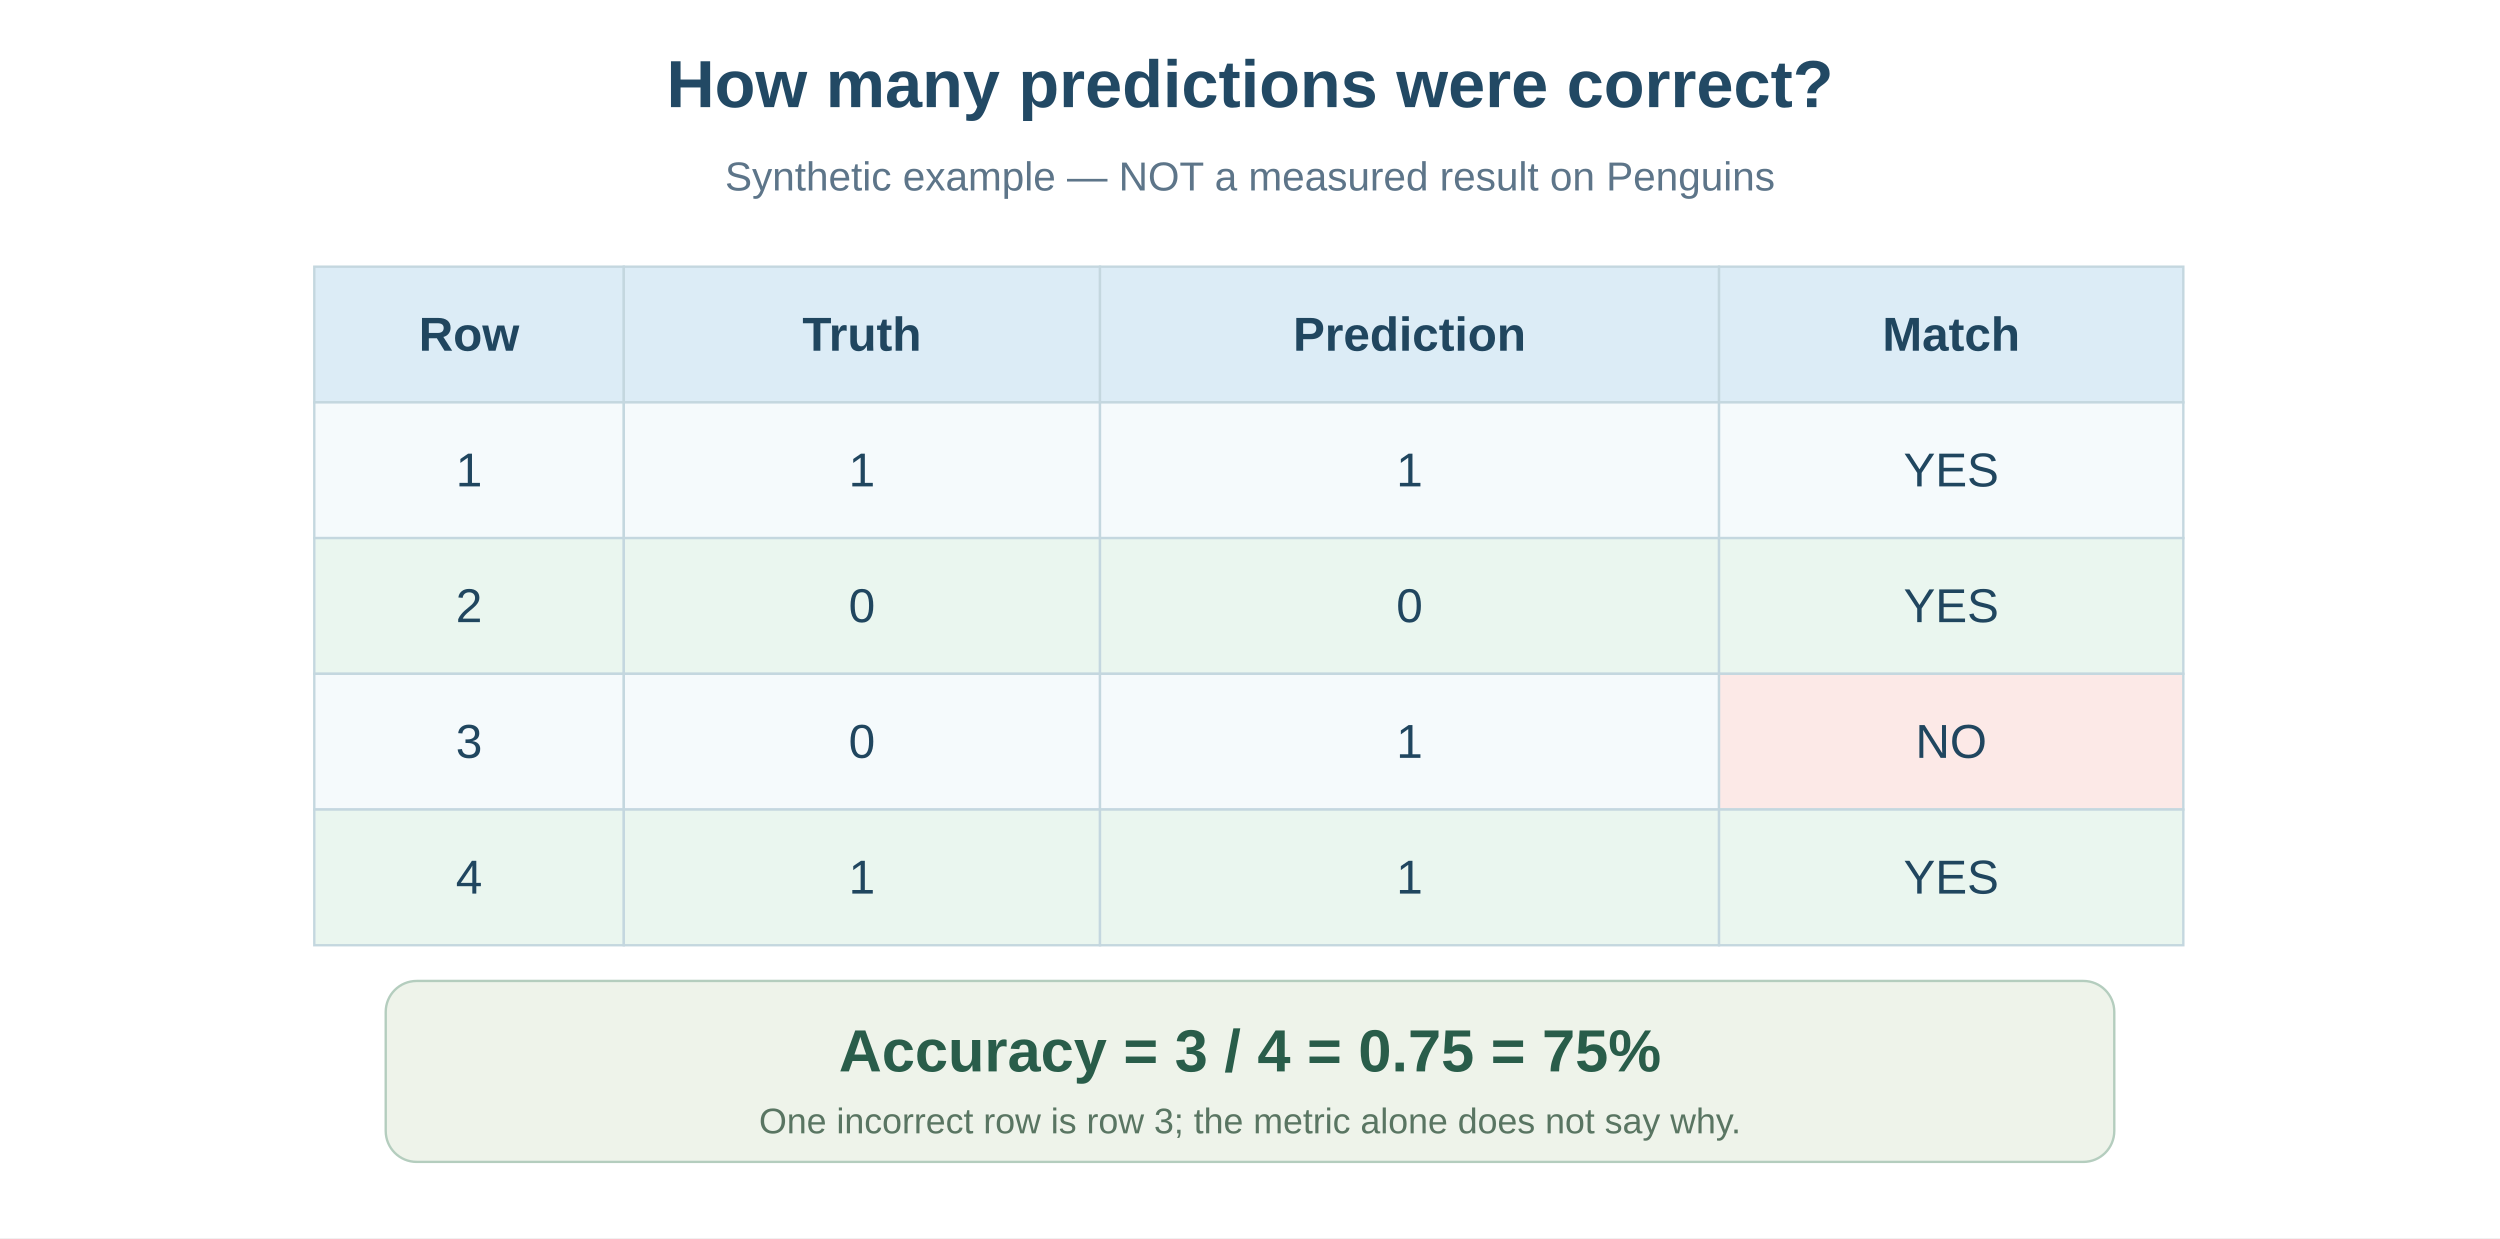
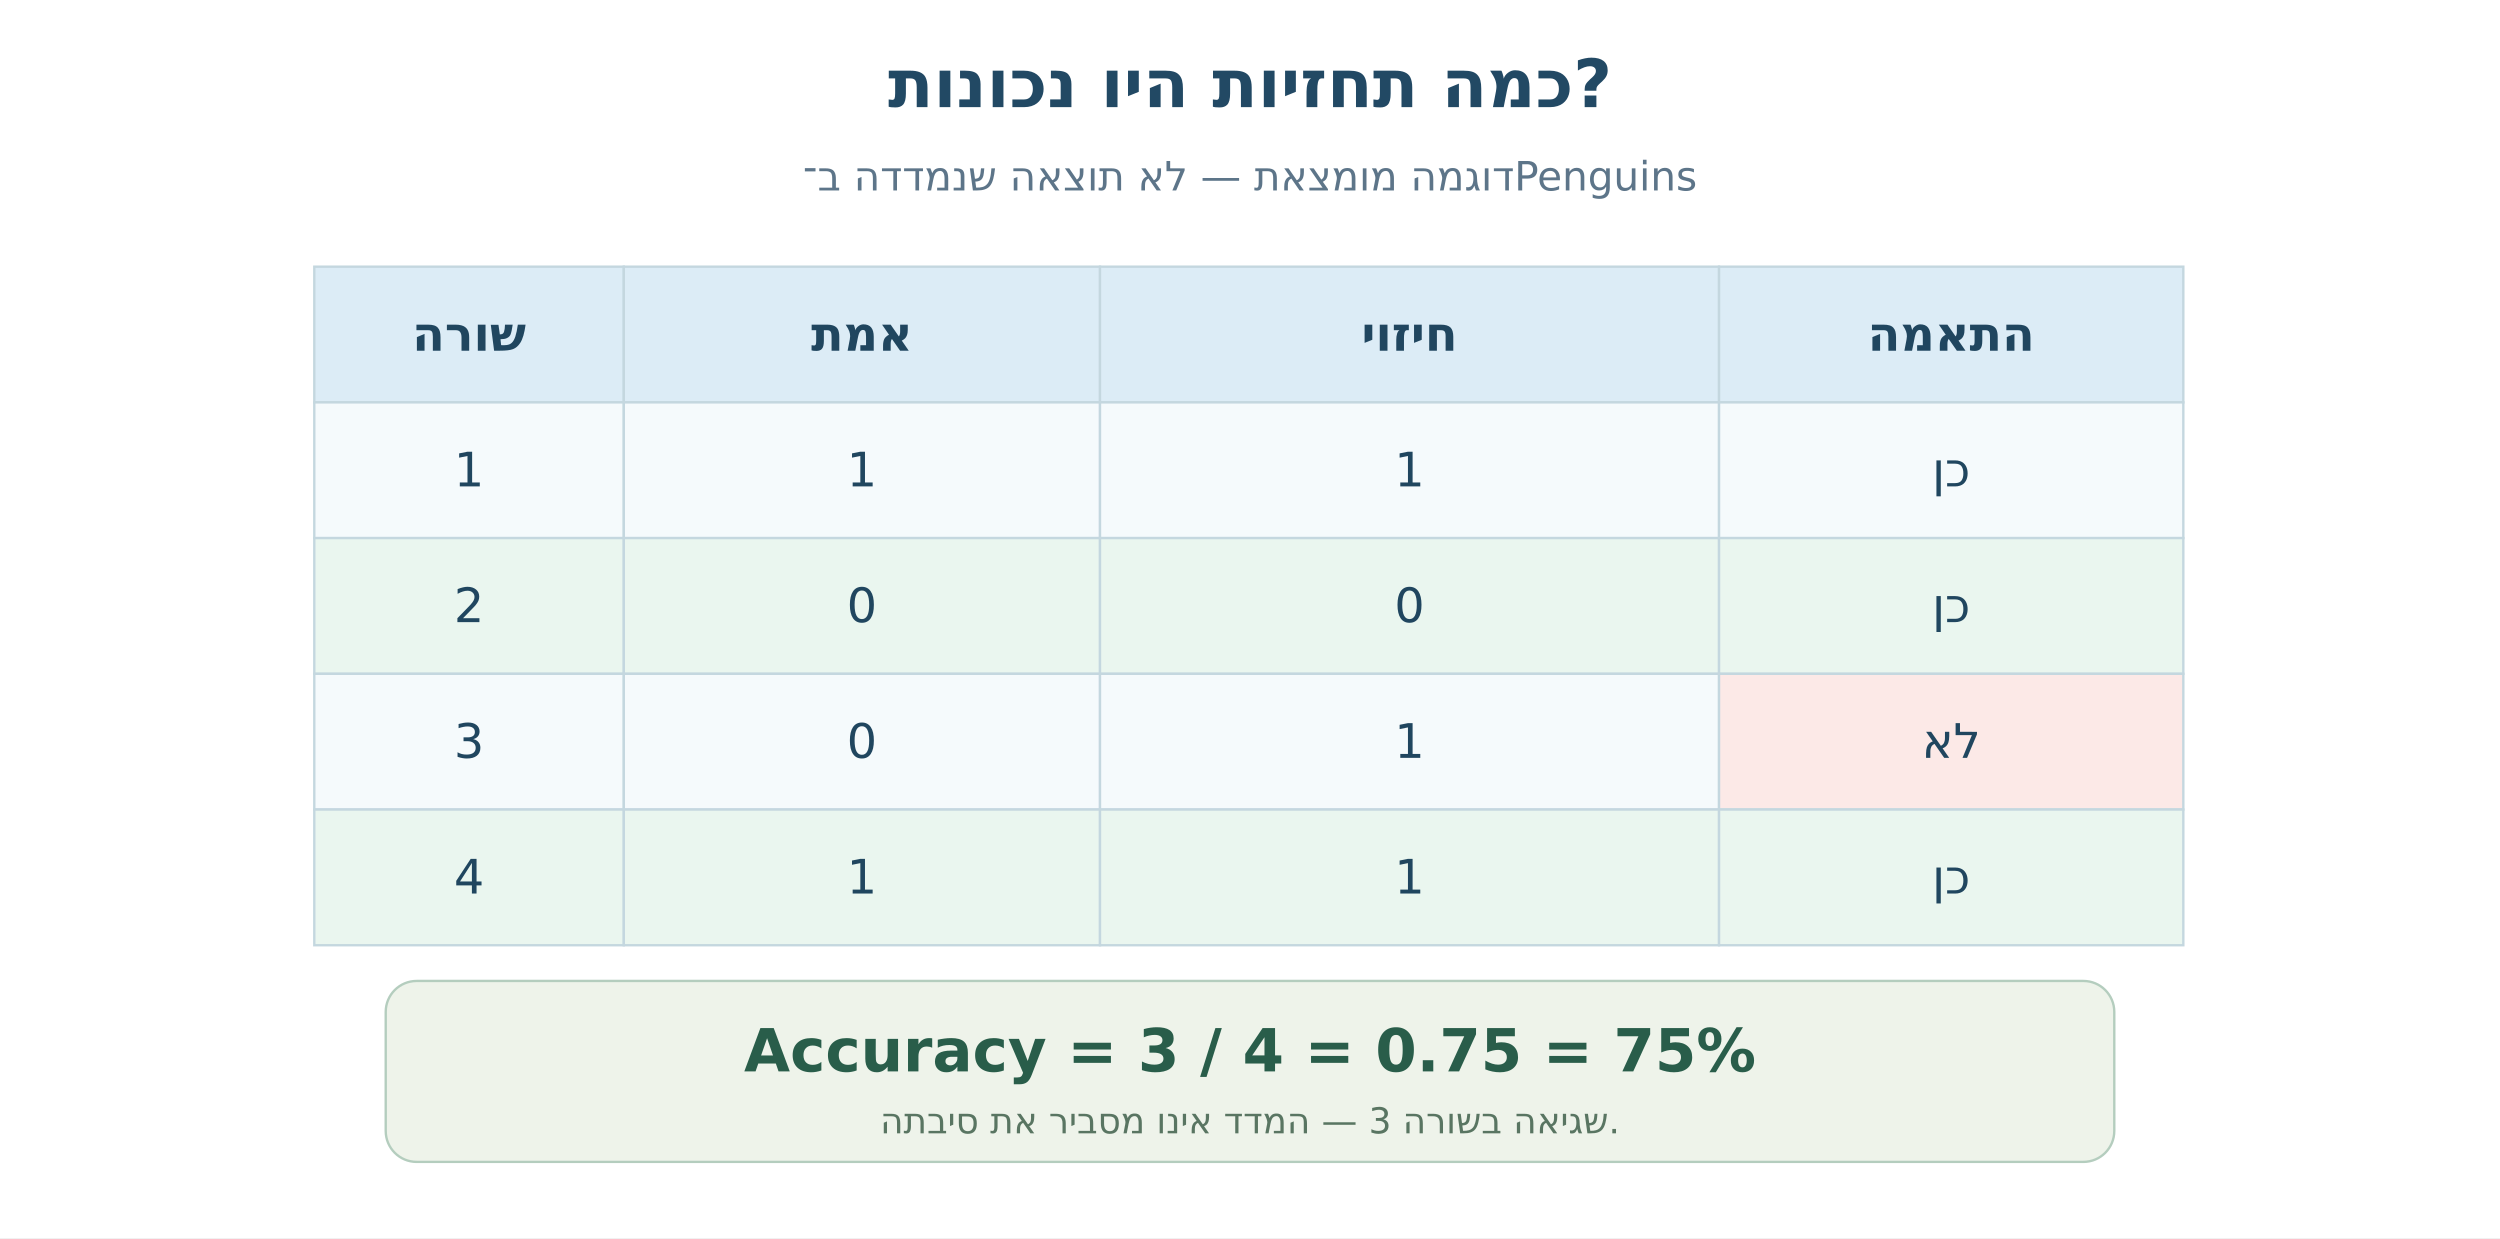
<svg xmlns="http://www.w3.org/2000/svg" width="1050" height="520" viewBox="0 0 1050 520" role="img" aria-label="Synthetic four-row classification example: true values 1 0 0 1 versus predictions 1 0 1 1; three correct and one incorrect; accuracy three quarters equals 75 percent.">
  <rect width="1050" height="520" fill="#fff" />
-   <text x="525" y="45" text-anchor="middle" font-family="Arial,sans-serif" font-size="28" font-weight="bold" fill="#224964">How many predictions were correct?</text>
-   <text x="525" y="80" text-anchor="middle" font-family="Arial,sans-serif" font-size="17" fill="#5d7589">Synthetic example — NOT a measured result on Penguins</text>
+   <text x="525" y="45" text-anchor="middle" font-family="DejaVu Sans,Arial,sans-serif" font-size="28" font-weight="bold" fill="#224964">כמה תחזיות היו נכונות?</text>
+   <text x="525" y="80" text-anchor="middle" font-family="DejaVu Sans,Arial,sans-serif" font-size="17" fill="#5d7589">דוגמה מומצאת — לא תוצאה שנמדדה ב־Penguins</text>
  <rect x="132" y="112" width="130" height="57" fill="#dcecf6" stroke="#c4d7df" />
-   <text x="197" y="147.3" text-anchor="middle" font-family="Arial,sans-serif" font-size="20" font-weight="bold" fill="#20465f">Row</text>
+   <text x="197" y="147.3" text-anchor="middle" font-family="DejaVu Sans,Arial,sans-serif" font-size="20" font-weight="bold" fill="#20465f">שורה</text>
  <rect x="262" y="112" width="200" height="57" fill="#dcecf6" stroke="#c4d7df" />
-   <text x="362" y="147.3" text-anchor="middle" font-family="Arial,sans-serif" font-size="20" font-weight="bold" fill="#20465f">Truth</text>
+   <text x="362" y="147.3" text-anchor="middle" font-family="DejaVu Sans,Arial,sans-serif" font-size="20" font-weight="bold" fill="#20465f">אמת</text>
  <rect x="462" y="112" width="260" height="57" fill="#dcecf6" stroke="#c4d7df" />
-   <text x="592" y="147.3" text-anchor="middle" font-family="Arial,sans-serif" font-size="20" font-weight="bold" fill="#20465f">Prediction</text>
+   <text x="592" y="147.3" text-anchor="middle" font-family="DejaVu Sans,Arial,sans-serif" font-size="20" font-weight="bold" fill="#20465f">חיזוי</text>
  <rect x="722" y="112" width="195" height="57" fill="#dcecf6" stroke="#c4d7df" />
-   <text x="819.5" y="147.3" text-anchor="middle" font-family="Arial,sans-serif" font-size="20" font-weight="bold" fill="#20465f">Match</text>
+   <text x="819.5" y="147.3" text-anchor="middle" font-family="DejaVu Sans,Arial,sans-serif" font-size="20" font-weight="bold" fill="#20465f">התאמה</text>
  <rect x="132" y="169" width="130" height="57" fill="#f5fafc" stroke="#c4d7df" />
-   <text x="197" y="204.3" text-anchor="middle" font-family="Arial,sans-serif" font-size="20" fill="#20465f">1</text>
+   <text x="197" y="204.3" text-anchor="middle" font-family="DejaVu Sans,Arial,sans-serif" font-size="20" fill="#20465f">1</text>
  <rect x="262" y="169" width="200" height="57" fill="#f5fafc" stroke="#c4d7df" />
-   <text x="362" y="204.3" text-anchor="middle" font-family="Arial,sans-serif" font-size="20" fill="#20465f">1</text>
+   <text x="362" y="204.3" text-anchor="middle" font-family="DejaVu Sans,Arial,sans-serif" font-size="20" fill="#20465f">1</text>
  <rect x="462" y="169" width="260" height="57" fill="#f5fafc" stroke="#c4d7df" />
-   <text x="592" y="204.3" text-anchor="middle" font-family="Arial,sans-serif" font-size="20" fill="#20465f">1</text>
+   <text x="592" y="204.3" text-anchor="middle" font-family="DejaVu Sans,Arial,sans-serif" font-size="20" fill="#20465f">1</text>
  <rect x="722" y="169" width="195" height="57" fill="#f5fafc" stroke="#c4d7df" />
-   <text x="819.5" y="204.3" text-anchor="middle" font-family="Arial,sans-serif" font-size="20" fill="#20465f">YES</text>
+   <text x="819.5" y="204.3" text-anchor="middle" font-family="DejaVu Sans,Arial,sans-serif" font-size="20" fill="#20465f">כן</text>
  <rect x="132" y="226" width="130" height="57" fill="#eaf6ef" stroke="#c4d7df" />
-   <text x="197" y="261.3" text-anchor="middle" font-family="Arial,sans-serif" font-size="20" fill="#20465f">2</text>
+   <text x="197" y="261.3" text-anchor="middle" font-family="DejaVu Sans,Arial,sans-serif" font-size="20" fill="#20465f">2</text>
  <rect x="262" y="226" width="200" height="57" fill="#eaf6ef" stroke="#c4d7df" />
-   <text x="362" y="261.3" text-anchor="middle" font-family="Arial,sans-serif" font-size="20" fill="#20465f">0</text>
+   <text x="362" y="261.3" text-anchor="middle" font-family="DejaVu Sans,Arial,sans-serif" font-size="20" fill="#20465f">0</text>
  <rect x="462" y="226" width="260" height="57" fill="#eaf6ef" stroke="#c4d7df" />
-   <text x="592" y="261.3" text-anchor="middle" font-family="Arial,sans-serif" font-size="20" fill="#20465f">0</text>
+   <text x="592" y="261.3" text-anchor="middle" font-family="DejaVu Sans,Arial,sans-serif" font-size="20" fill="#20465f">0</text>
  <rect x="722" y="226" width="195" height="57" fill="#eaf6ef" stroke="#c4d7df" />
-   <text x="819.5" y="261.3" text-anchor="middle" font-family="Arial,sans-serif" font-size="20" fill="#20465f">YES</text>
+   <text x="819.5" y="261.3" text-anchor="middle" font-family="DejaVu Sans,Arial,sans-serif" font-size="20" fill="#20465f">כן</text>
  <rect x="132" y="283" width="130" height="57" fill="#f5fafc" stroke="#c4d7df" />
-   <text x="197" y="318.3" text-anchor="middle" font-family="Arial,sans-serif" font-size="20" fill="#20465f">3</text>
+   <text x="197" y="318.3" text-anchor="middle" font-family="DejaVu Sans,Arial,sans-serif" font-size="20" fill="#20465f">3</text>
  <rect x="262" y="283" width="200" height="57" fill="#f5fafc" stroke="#c4d7df" />
-   <text x="362" y="318.3" text-anchor="middle" font-family="Arial,sans-serif" font-size="20" fill="#20465f">0</text>
+   <text x="362" y="318.3" text-anchor="middle" font-family="DejaVu Sans,Arial,sans-serif" font-size="20" fill="#20465f">0</text>
  <rect x="462" y="283" width="260" height="57" fill="#f5fafc" stroke="#c4d7df" />
-   <text x="592" y="318.3" text-anchor="middle" font-family="Arial,sans-serif" font-size="20" fill="#20465f">1</text>
+   <text x="592" y="318.3" text-anchor="middle" font-family="DejaVu Sans,Arial,sans-serif" font-size="20" fill="#20465f">1</text>
  <rect x="722" y="283" width="195" height="57" fill="#fce9e7" stroke="#c4d7df" />
-   <text x="819.5" y="318.3" text-anchor="middle" font-family="Arial,sans-serif" font-size="20" fill="#20465f">NO</text>
+   <text x="819.5" y="318.3" text-anchor="middle" font-family="DejaVu Sans,Arial,sans-serif" font-size="20" fill="#20465f">לא</text>
  <rect x="132" y="340" width="130" height="57" fill="#eaf6ef" stroke="#c4d7df" />
-   <text x="197" y="375.3" text-anchor="middle" font-family="Arial,sans-serif" font-size="20" fill="#20465f">4</text>
+   <text x="197" y="375.3" text-anchor="middle" font-family="DejaVu Sans,Arial,sans-serif" font-size="20" fill="#20465f">4</text>
  <rect x="262" y="340" width="200" height="57" fill="#eaf6ef" stroke="#c4d7df" />
-   <text x="362" y="375.3" text-anchor="middle" font-family="Arial,sans-serif" font-size="20" fill="#20465f">1</text>
+   <text x="362" y="375.3" text-anchor="middle" font-family="DejaVu Sans,Arial,sans-serif" font-size="20" fill="#20465f">1</text>
  <rect x="462" y="340" width="260" height="57" fill="#eaf6ef" stroke="#c4d7df" />
-   <text x="592" y="375.3" text-anchor="middle" font-family="Arial,sans-serif" font-size="20" fill="#20465f">1</text>
+   <text x="592" y="375.3" text-anchor="middle" font-family="DejaVu Sans,Arial,sans-serif" font-size="20" fill="#20465f">1</text>
  <rect x="722" y="340" width="195" height="57" fill="#eaf6ef" stroke="#c4d7df" />
-   <text x="819.5" y="375.3" text-anchor="middle" font-family="Arial,sans-serif" font-size="20" fill="#20465f">YES</text>
+   <text x="819.5" y="375.3" text-anchor="middle" font-family="DejaVu Sans,Arial,sans-serif" font-size="20" fill="#20465f">כן</text>
  <rect x="162" y="412" width="726" height="76" rx="13" fill="#eef3ea" stroke="#b4cdbe" />
-   <text x="525" y="450" text-anchor="middle" font-family="Arial,sans-serif" font-size="25" font-weight="bold" fill="#295d4a">Accuracy = 3 / 4 = 0.75 = 75%</text>
-   <text x="525" y="476" text-anchor="middle" font-family="Arial,sans-serif" font-size="15" fill="#597562">One incorrect row is row 3; the metric alone does not say why.</text>
+   <text x="525" y="450" text-anchor="middle" font-family="DejaVu Sans,Arial,sans-serif" font-size="25" font-weight="bold" fill="#295d4a">Accuracy = 3 / 4 = 0.75 = 75%</text>
+   <text x="525" y="476" text-anchor="middle" font-family="DejaVu Sans,Arial,sans-serif" font-size="15" fill="#597562">שגיאה בשורה 3 — המדד אינו מסביר את סיבתה.</text>
</svg>
